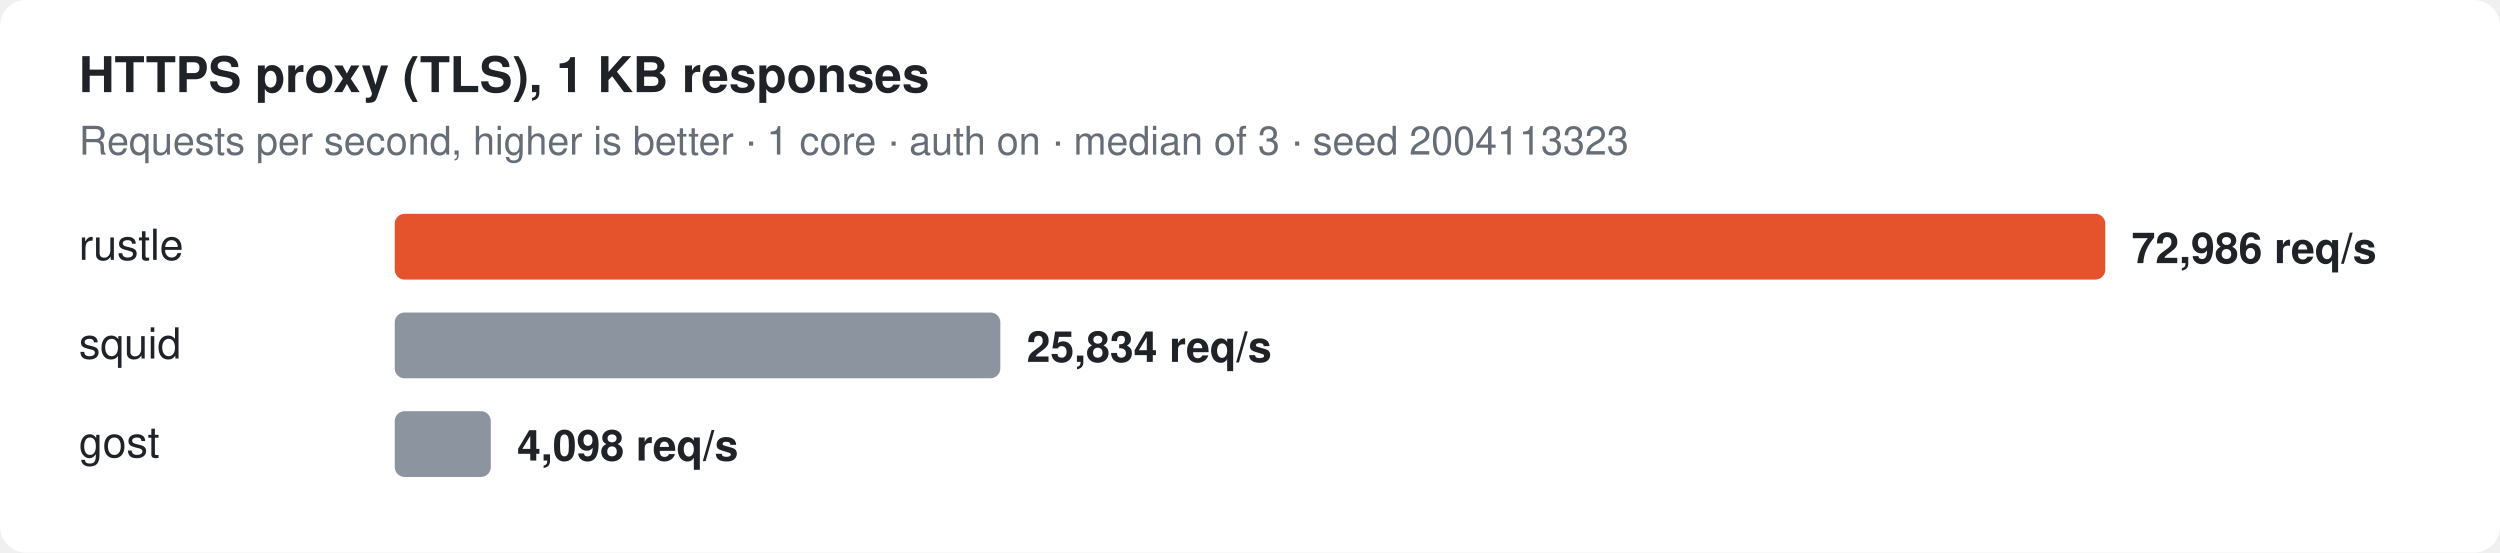
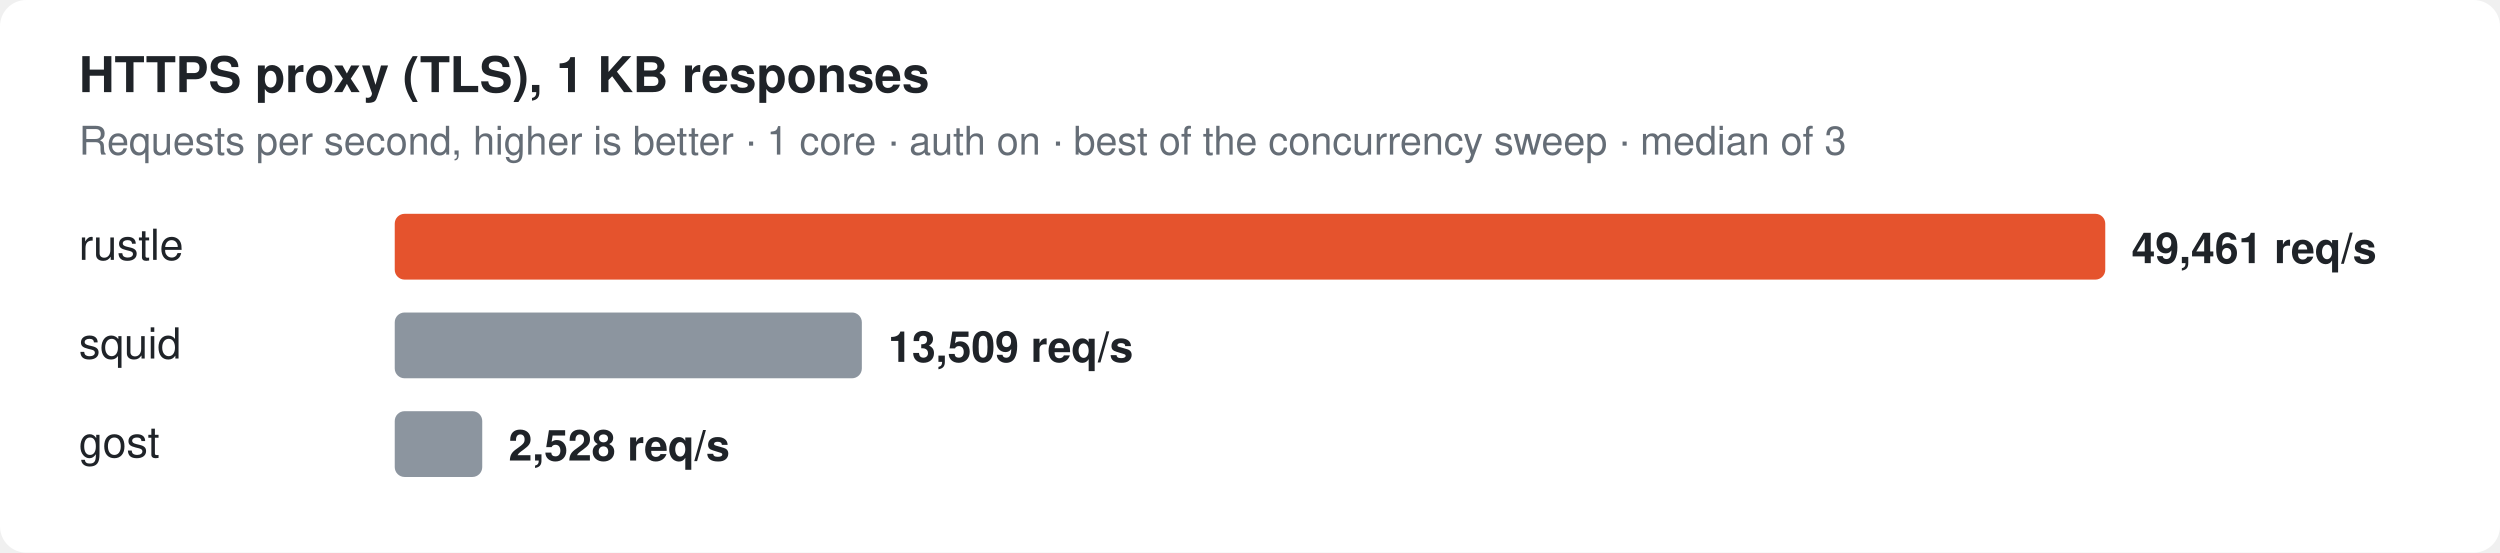
<svg xmlns="http://www.w3.org/2000/svg" width="760" height="168" viewBox="0 0 760 168" role="img" aria-label="HTTPS proxy (TLS), 1 KB responses">
  <style>
.bg{fill:#fff}.t{fill:#1f2328;font:600 15px -apple-system,Segoe UI,Helvetica,Arial,sans-serif}
.s{fill:#656d76;font:12px -apple-system,Segoe UI,Helvetica,Arial,sans-serif}
.l{fill:#1f2328;font:13px -apple-system,Segoe UI,Helvetica,Arial,sans-serif}
.v{fill:#1f2328;font:600 13px -apple-system,Segoe UI,Helvetica,Arial,sans-serif}
.o{fill:#8c959f}.r{fill:#e5532d}
@media (prefers-color-scheme:dark){.bg{fill:#0d1117}.t,.l,.v{fill:#e6edf3}.s{fill:#8b949e}.o{fill:#6e7681}.r{fill:#ff7b54}}
</style>
  <rect class="bg" width="760" height="168" rx="8" />
  <text class="t" x="24" y="28">HTTPS proxy (TLS), 1 KB responses</text>
-   <text class="s" x="24" y="47">Requests per second, higher is better · 1 core · auth on · median of 3 · seed 2004113323</text>
+   <text class="s" x="24" y="47">Requests per second, higher is better · 1 core · auth on · best of the concurrency sweep · median of 3</text>
  <text class="l" x="24" y="79">rustle</text>
  <rect class="r" x="120" y="65" width="520.0" height="20" rx="3" />
-   <text class="v" x="648.0" y="80">72,986 req/s</text>
+   <text class="v" x="648.0" y="80">49,461 req/s</text>
  <text class="l" x="24" y="109">squid</text>
-   <rect class="o" x="120" y="95" width="184.1" height="20" rx="3" />
-   <text class="v" x="312.1" y="110">25,834 req/s</text>
+   <rect class="o" x="120" y="95" width="142.0" height="20" rx="3" />
+   <text class="v" x="270.0" y="110">13,509 req/s</text>
  <text class="l" x="24" y="139">gost</text>
-   <rect class="o" x="120" y="125" width="29.2" height="20" rx="3" />
-   <text class="v" x="157.2" y="140">4,098 req/s</text>
+   <rect class="o" x="120" y="125" width="26.6" height="20" rx="3" />
+   <text class="v" x="154.6" y="140">2,528 req/s</text>
</svg>
